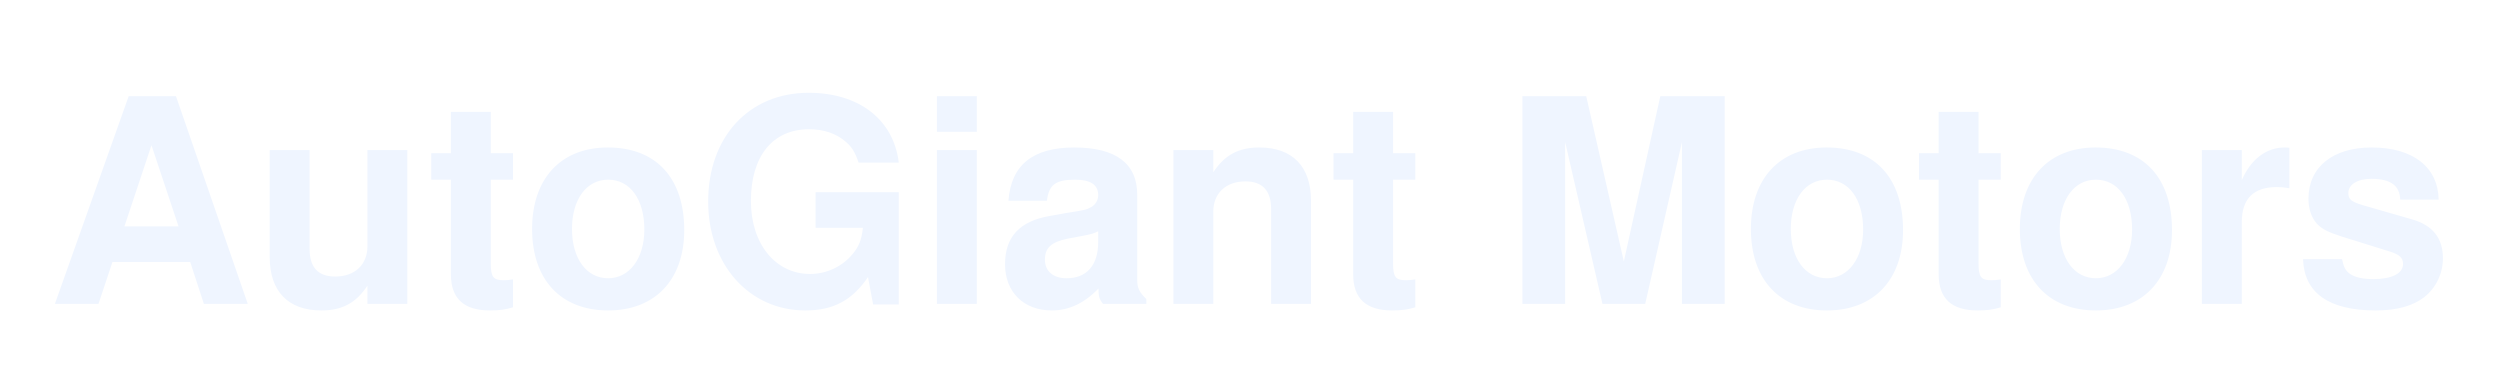
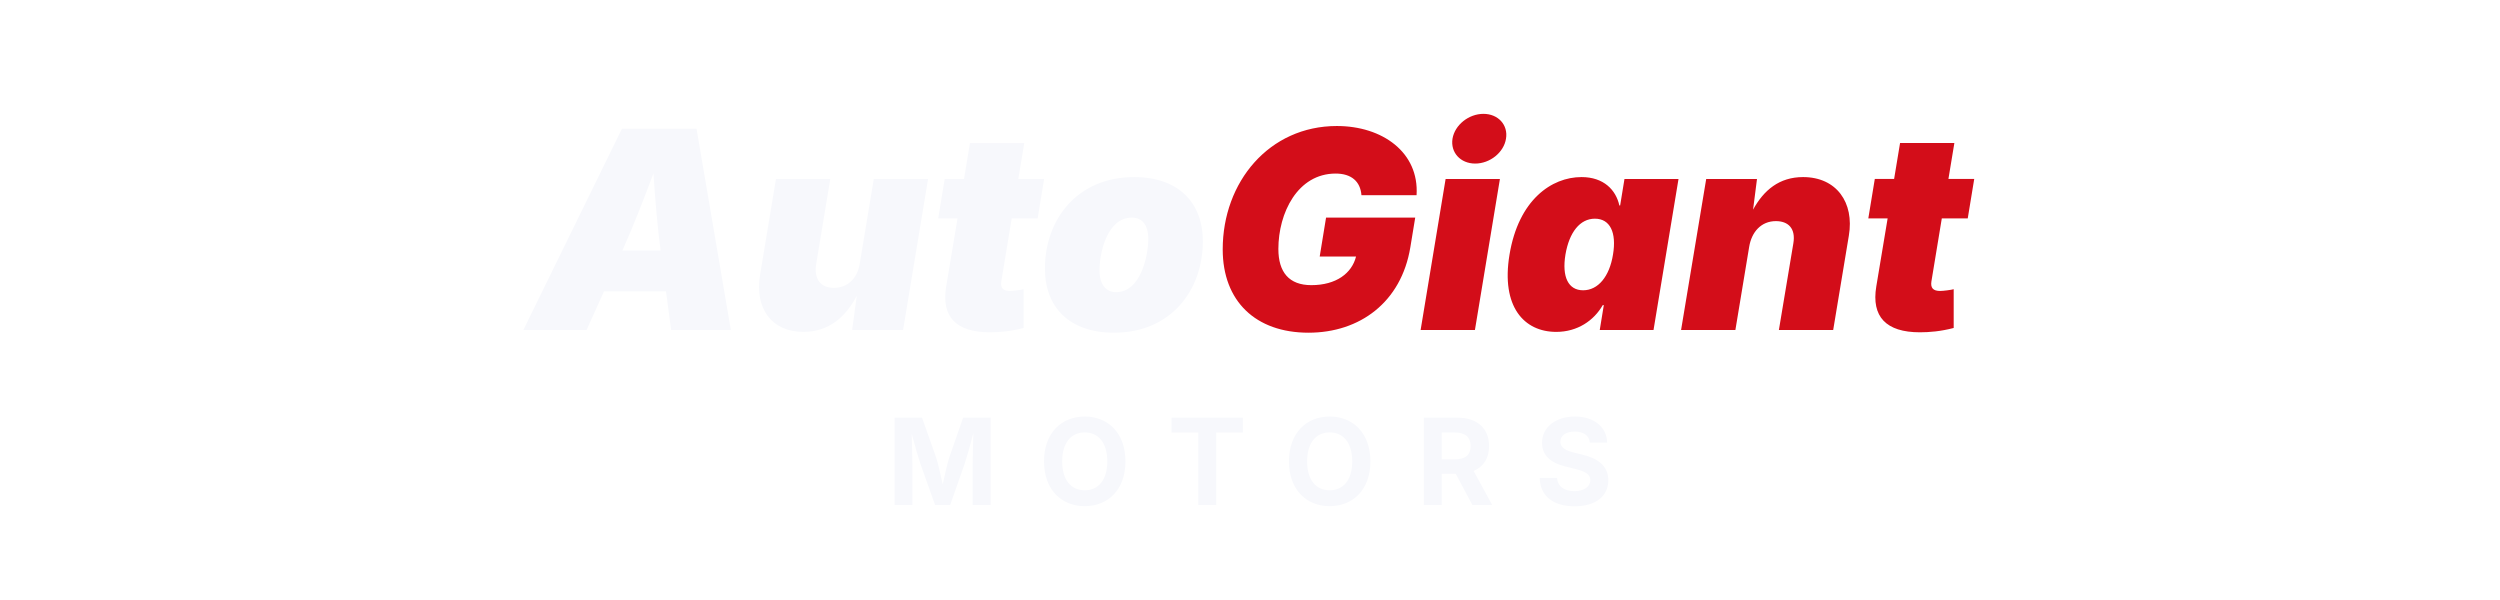
- <svg xmlns="http://www.w3.org/2000/svg" viewBox="0 0 1053 160">
-   <path fill="#eff5ff" transform="translate(20 128) scale(0.12 -0.12)" d="M501 147 549 0H703L451 729H285L26 0H179L228 147ZM460 272H270L365 557ZM1263 0V540H1123V202C1123 138 1079 96 1010 96C950 96 920 128 920 193V540H780V164C780 44 845 -23 961 -23C1034 -23 1083 3 1123 64V0ZM1634 529H1556V674H1416V529H1347V436H1416V104C1416 19 1461 -23 1553 -23C1585 -23 1608 -20 1634 -12V86C1620 84 1613 83 1602 83C1565 83 1556 94 1556 142V436H1634ZM1967 549C1802 549 1701 440 1701 263C1701 85 1802 -23 1968 -23C2133 -23 2235 85 2235 259C2235 442 2136 549 1967 549ZM1968 436C2045 436 2095 367 2095 261C2095 160 2043 90 1968 90C1892 90 1841 159 1841 263C1841 367 1892 436 1968 436ZM2988 392H2696V267H2862C2858 226 2848 201 2826 175C2790 131 2734 105 2677 105C2555 105 2469 211 2469 361C2469 518 2545 613 2673 613C2725 613 2769 598 2802 569C2823 551 2834 534 2847 496H2988C2970 647 2848 741 2672 741C2462 741 2319 586 2319 359C2319 138 2463 -23 2660 -23C2758 -23 2824 12 2880 94L2898 -2H2988ZM3262 540H3122V0H3262ZM3262 729H3122V604H3262ZM3857 17C3833 40 3825 56 3825 83V383C3825 493 3750 549 3604 549C3458 549 3382 487 3373 362H3508C3515 418 3538 436 3607 436C3661 436 3688 418 3688 382C3688 364 3679 349 3664 340C3645 330 3645 330 3576 319L3520 309C3413 291 3361 236 3361 139C3361 42 3426 -23 3525 -23C3585 -23 3639 2 3689 54C3689 26 3692 16 3705 0H3857ZM3688 217C3688 136 3648 90 3577 90C3530 90 3501 115 3501 155C3501 197 3523 217 3581 229L3629 238C3666 245 3672 247 3688 255ZM3952 540V0H4092V324C4092 388 4136 430 4205 430C4265 430 4295 397 4295 333V0H4435V362C4435 482 4370 549 4254 549C4181 549 4132 523 4092 462V540ZM4801 529H4723V674H4583V529H4514V436H4583V104C4583 19 4628 -23 4720 -23C4752 -23 4775 -20 4801 -12V86C4787 84 4780 83 4769 83C4732 83 4723 94 4723 142V436H4801ZM5327 568 5458 0H5608L5737 568V0H5887V729H5661L5533 149L5401 729H5177V0H5327ZM6245 549C6080 549 5979 440 5979 263C5979 85 6080 -23 6246 -23C6411 -23 6513 85 6513 259C6513 442 6414 549 6245 549ZM6246 436C6323 436 6373 367 6373 261C6373 160 6321 90 6246 90C6170 90 6119 159 6119 263C6119 367 6170 436 6246 436ZM6856 529H6778V674H6638V529H6569V436H6638V104C6638 19 6683 -23 6775 -23C6807 -23 6830 -20 6856 -12V86C6842 84 6835 83 6824 83C6787 83 6778 94 6778 142V436H6856ZM7189 549C7024 549 6923 440 6923 263C6923 85 7024 -23 7190 -23C7355 -23 7457 85 7457 259C7457 442 7358 549 7189 549ZM7190 436C7267 436 7317 367 7317 261C7317 160 7265 90 7190 90C7114 90 7063 159 7063 263C7063 367 7114 436 7190 436ZM7562 540V0H7702V287C7702 369 7743 410 7825 410C7840 410 7850 409 7869 406V548C7861 549 7858 549 7852 549C7788 549 7733 507 7702 434V540ZM8393 366C8391 480 8303 549 8158 549C8021 549 7936 480 7936 369C7936 333 7947 302 7966 281C7985 262 8002 253 8054 236L8221 184C8256 173 8268 162 8268 140C8268 107 8229 87 8164 87C8127 87 8099 93 8081 106C8066 117 8060 128 8054 157H7917C7921 38 8008 -23 8172 -23C8247 -23 8304 -7 8344 25C8384 57 8408 107 8408 160C8408 230 8373 275 8302 296L8125 347C8086 359 8076 367 8076 389C8076 419 8108 439 8157 439C8224 439 8257 415 8258 366Z" />
+ <svg xmlns="http://www.w3.org/2000/svg" viewBox="0 0 1500 360" role="img" aria-label="AutoGiant Motors" version="1.1" id="svg2">
+   <defs id="defs2" />
+   <g id="text1" style="font-style:italic;font-weight:900;font-size:166px;font-family:Inter, Lato, Arial, sans-serif;text-anchor:middle;fill:#f7f8fc" aria-label="AutoGiant">
+     <path d="m 314.007,198 h 37.934 l 10.456,-23.182 h 37.204 L 402.681,198 h 35.826 L 417.919,77.229 h -44.742 z m 59.413,-47.66 c 6.646,-14.752 12.726,-30.558 18.643,-46.282 1.054,15.725 2.351,31.53 4.296,46.282 z m 108.613,48.795 c 15.481,0 25.532,-9.24 32.017,-21.642 L 511.294,198 h 30.558 l 14.995,-90.619 H 524.263 l -8.43,50.902 c -1.459,8.997 -7.457,14.428 -15.481,14.428 -8.187,0 -12.077,-5.431 -10.618,-14.428 l 8.43,-50.902 H 465.579 l -9.564,57.711 c -3.242,19.777 6.809,34.043 26.019,34.043 z m 144.439,-91.754 h -15.481 l 3.566,-21.561 h -32.584 l -3.566,21.561 h -11.591 l -3.891,23.668 h 11.591 l -6.809,40.852 c -2.999,18.075 5.836,27.478 26.181,27.478 5.836,0 12.482,-0.567 20.264,-2.594 v -23.263 c -1.297,0.405 -6.16,1.054 -8.105,1.054 -4.296,0 -5.836,-1.864 -5.269,-5.674 l 6.241,-37.853 h 15.562 z m 41.905,92.24 c 34.367,0 53.334,-25.694 53.334,-54.874 0,-23.182 -14.671,-38.501 -41.257,-38.501 -34.124,0 -53.496,25.451 -53.496,54.874 0,23.263 14.671,38.501 41.419,38.501 z m 1.297,-24.316 c -6.079,0 -9.97,-4.62 -9.97,-13.05 0,-10.942 4.701,-31.692 19.453,-31.692 5.998,0 9.808,4.296 9.808,12.645 0,10.861 -4.782,32.098 -19.291,32.098 z" id="path2" />
+     <path style="fill:#d30d19" d="m 785.097,199.621 c 30.72,0 55.685,-18.237 61.115,-51.308 l 2.918,-17.751 h -53.496 l -3.81,23.344 h 21.804 c -2.513,10.051 -11.915,17.184 -26.829,17.184 -13.374,0 -19.777,-7.781 -19.777,-21.723 0,-21.561 11.51,-45.229 34.367,-45.229 9.402,0 14.833,4.701 15.481,12.969 h 33.07 c 1.621,-25.694 -20.507,-41.5 -47.822,-41.5 -40.608,0 -68.491,33.557 -68.491,74.003 0,31.125 19.777,50.011 51.47,50.011 z M 852.372,198 h 32.584 l 14.995,-90.619 h -32.584 z m 32.746,-99.859 c 8.835,0 17.184,-6.646 18.48,-14.914 1.378,-8.268 -4.701,-14.914 -13.536,-14.914 -8.835,0 -17.184,6.646 -18.562,14.914 -1.297,8.268 4.782,14.914 13.617,14.914 z m 48.633,100.994 c 12.726,0 22.614,-6.809 27.883,-16.049 h 0.648 L 959.851,198 h 32.26 l 14.995,-90.619 h -32.422 l -2.594,15.887 h -0.486 c -2.026,-9.24 -9.321,-17.021 -22.695,-17.021 -17.994,0 -37.771,13.698 -43.202,46.525 -5.188,31.287 8.754,46.363 28.045,46.363 z m 16.13,-24.965 c -8.916,0 -12.807,-8.024 -10.618,-21.398 2.27,-13.455 8.754,-21.561 17.67,-21.561 8.997,0 13.131,8.105 10.861,21.561 -2.107,13.131 -8.916,21.398 -17.913,21.398 z m 99.616,-26.019 c 1.459,-8.997 7.214,-15.481 16.049,-15.481 7.376,0 11.996,4.377 10.456,13.374 L 1067.329,198 h 32.584 l 9.402,-56.657 c 3.323,-19.777 -7.376,-35.097 -27.477,-35.097 -14.266,0 -23.587,7.862 -29.99,19.534 l 2.35,-18.399 h -30.477 L 1008.645,198 h 32.584 z m 135.037,-40.771 h -15.482 l 3.566,-21.561 h -32.584 l -3.566,21.561 h -11.591 l -3.891,23.668 h 11.591 l -6.809,40.852 c -2.999,18.075 5.836,27.478 26.181,27.478 5.836,0 12.482,-0.567 20.264,-2.594 v -23.263 c -1.297,0.405 -6.16,1.054 -8.105,1.054 -4.296,0 -5.836,-1.864 -5.269,-5.674 l 6.241,-37.853 h 15.562 z" id="path3" />
+   </g>
+   <path d="m 536.771,303 h 10.652 v -24.715 c 0,-3.938 -0.281,-11.637 -0.387,-18 1.863,7.031 3.973,14.379 5.203,18 L 561.064,303 h 9.035 l 8.684,-24.715 c 1.23,-3.727 3.445,-11.355 5.203,-18.422 -0.105,6.609 -0.387,14.484 -0.387,18.422 V 303 h 10.793 v -52.383 h -16.523 l -8.367,24.047 c -1.055,3.34 -2.672,10.336 -3.867,15.996 -1.23,-5.695 -2.848,-12.691 -3.902,-15.996 l -8.508,-24.047 h -16.453 z m 114.07,0.703 c 13.887,0 24.434,-9.809 24.434,-26.859 0,-17.121 -10.547,-26.93 -24.434,-26.93 -13.887,0 -24.434,9.809 -24.434,26.93 0,17.016 10.547,26.859 24.434,26.859 z m 0,-9.527 c -8.121,0 -13.535,-6.117 -13.535,-17.332 0,-11.25 5.414,-17.402 13.535,-17.402 8.121,0 13.535,6.117 13.535,17.402 0,11.215 -5.414,17.332 -13.535,17.332 z m 52.09,-34.664 h 16.031 V 303 h 10.758 v -43.488 h 15.996 v -8.895 h -42.785 z m 94.875,44.191 c 13.887,0 24.434,-9.809 24.434,-26.859 0,-17.121 -10.547,-26.93 -24.434,-26.93 -13.887,0 -24.434,9.809 -24.434,26.93 0,17.016 10.547,26.859 24.434,26.859 z m 0,-9.527 c -8.121,0 -13.535,-6.117 -13.535,-17.332 0,-11.25 5.414,-17.402 13.535,-17.402 8.121,0 13.535,6.117 13.535,17.402 0,11.215 -5.414,17.332 -13.535,17.332 z M 854.291,303 h 10.723 v -18.703 h 8.438 L 883.436,303 h 11.883 l -11.145,-20.426 c 5.977,-2.566 9.281,-7.734 9.281,-14.906 0,-10.301 -6.82,-17.051 -18.738,-17.051 h -20.426 z m 10.723,-27.387 v -16.137 h 7.699 c 6.574,0 9.668,2.918 9.668,8.191 0,5.238 -3.094,7.945 -9.633,7.945 z m 79.758,28.16 c 12.727,0 20.215,-6.152 20.215,-15.68 0,-8.789 -6.82,-13.289 -15.645,-15.328 l -4.746,-1.16 c -4.43,-1.055 -8.367,-2.707 -8.367,-6.609 0,-3.516 3.094,-6.047 8.578,-6.047 5.379,0 8.719,2.426 9.105,6.609 h 10.371 c -0.176,-9.211 -7.77,-15.645 -19.371,-15.645 -11.391,0 -19.688,6.328 -19.688,15.785 0,7.629 5.309,12.094 14.168,14.238 l 5.766,1.441 c 5.695,1.406 9.035,3.059 9.035,6.645 0,3.973 -3.797,6.68 -9.527,6.68 -5.801,0 -10.055,-2.637 -10.406,-7.945 h -10.441 c 0.316,11.145 8.367,17.016 20.953,17.016 z" id="text2" style="font-weight:700;font-size:72px;font-family:Inter, Lato, Arial, sans-serif;letter-spacing:24;text-anchor:middle;fill:#f7f8fc" aria-label="MOTORS" />
</svg>
